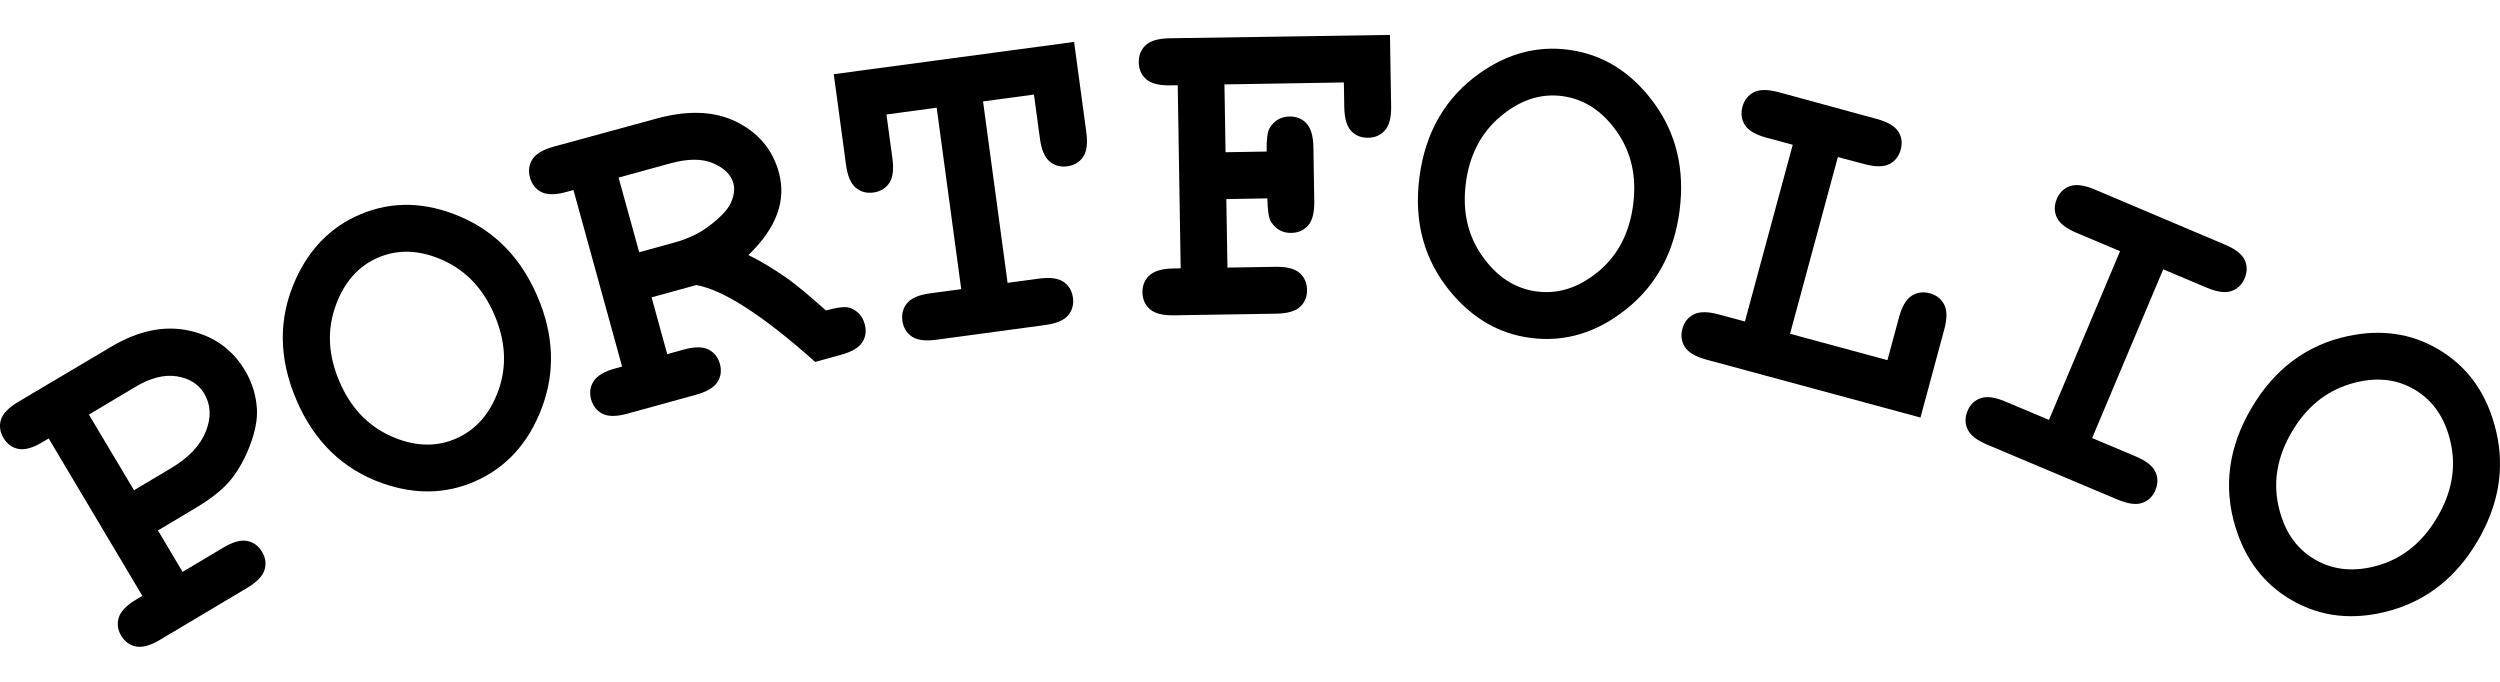
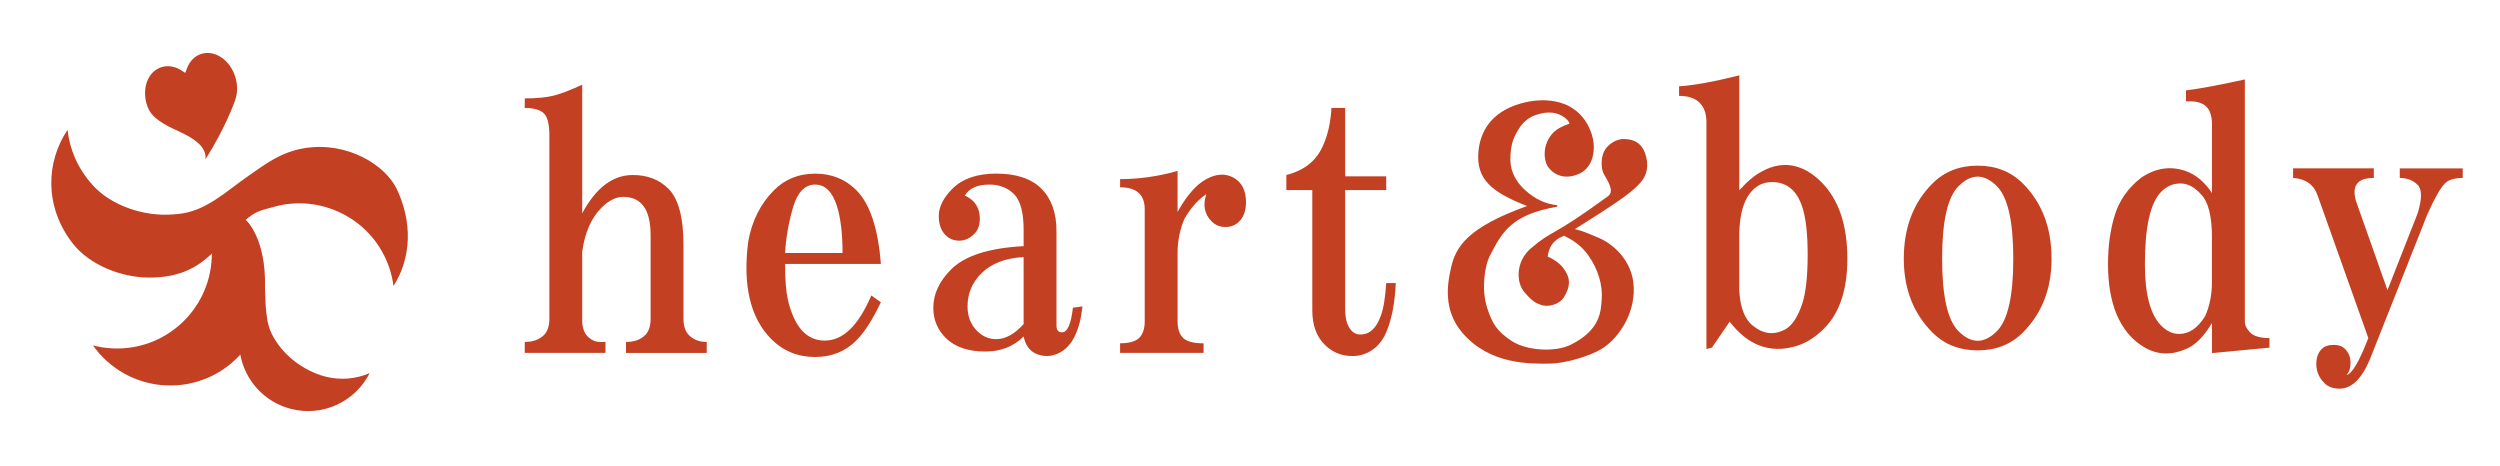
- <svg xmlns="http://www.w3.org/2000/svg" version="1.1" id="レイヤー_1" x="0px" y="0px" viewBox="0 0 550 150" style="enable-background:new 0 0 550 150;" xml:space="preserve">
+ <svg xmlns="http://www.w3.org/2000/svg" version="1.1" id="レイヤー_1" x="0px" y="0px" viewBox="0 0 713.67 132.92" style="enable-background:new 0 0 713.67 132.92;" xml:space="preserve">
+   <style type="text/css">
+ 	.st0{fill:#C34022;}
+ </style>
  <g>
-     <path d="M34.75,116.7l5.42,9.11l8.93-5.32c2.13-1.27,3.89-1.76,5.29-1.48c1.39,0.28,2.49,1.08,3.27,2.41   c0.77,1.29,0.95,2.62,0.53,3.98c-0.42,1.36-1.69,2.67-3.82,3.94l-19.16,11.41c-2.13,1.27-3.89,1.76-5.29,1.48   c-1.39-0.28-2.49-1.08-3.27-2.4c-0.77-1.3-0.94-2.63-0.51-3.99c0.43-1.37,1.7-2.68,3.8-3.93l1.38-0.82L10.71,96.46l-1.38,0.82   c-2.13,1.27-3.89,1.76-5.29,1.48c-1.39-0.28-2.49-1.08-3.27-2.4c-0.79-1.32-0.97-2.67-0.56-4.02s1.69-2.67,3.82-3.94L24.43,76.3   c5.98-3.56,11.7-4.75,17.14-3.57c5.44,1.18,9.56,4.12,12.35,8.81c1.54,2.59,2.41,5.39,2.6,8.39c0.14,2.26-0.34,4.85-1.42,7.77   c-1.08,2.93-2.46,5.46-4.13,7.6c-1.67,2.14-4.28,4.28-7.85,6.4L34.75,116.7z M29.48,107.85l8.2-4.88c3.86-2.3,6.39-4.99,7.61-8.07   c1.22-3.08,1.1-5.85-0.35-8.3c-1.23-2.07-3.23-3.34-5.98-3.8c-2.75-0.46-5.83,0.31-9.22,2.34l-10.18,6.07L29.48,107.85z" />
-     <path d="M118.27,65.29c3.59,8.41,3.9,16.55,0.94,24.42s-7.95,13.3-14.97,16.3c-6.31,2.69-13,2.8-20.07,0.32   c-8.74-3.08-15.07-9.21-18.98-18.39c-3.92-9.18-3.97-18-0.15-26.47c3.1-6.82,7.8-11.57,14.12-14.27c7.02-2.99,14.4-2.84,22.13,0.47   C109,50.97,114.67,56.85,118.27,65.29z M108.8,69.33c-2.46-5.76-6.23-9.78-11.32-12.07c-5.09-2.29-9.85-2.49-14.29-0.59   c-4.4,1.88-7.54,5.46-9.4,10.73c-1.86,5.27-1.58,10.77,0.87,16.5c2.44,5.73,6.21,9.74,11.3,12.03c5.09,2.29,9.84,2.49,14.24,0.61   c4.44-1.89,7.59-5.46,9.47-10.7C111.54,80.59,111.25,75.09,108.8,69.33z" />
-     <path d="M143.35,65.42l3.44,12.49l3.58-0.99c2.39-0.66,4.22-0.67,5.49-0.03c1.27,0.64,2.11,1.7,2.52,3.19   c0.4,1.45,0.22,2.78-0.55,3.98c-0.76,1.2-2.34,2.13-4.73,2.79L138.05,91c-2.39,0.66-4.22,0.67-5.49,0.03   c-1.27-0.64-2.11-1.7-2.52-3.19c-0.4-1.45-0.21-2.78,0.57-3.99c0.78-1.2,2.35-2.13,4.7-2.78l1.55-0.43l-10.7-38.84l-1.55,0.43   c-2.39,0.66-4.22,0.67-5.49,0.03c-1.27-0.64-2.11-1.7-2.52-3.19c-0.41-1.48-0.23-2.83,0.53-4.03c0.76-1.2,2.34-2.13,4.73-2.79   l22.48-6.14c7.01-1.93,12.92-1.69,17.73,0.72c4.81,2.41,7.9,6.1,9.27,11.07c0.85,3.1,0.73,6.17-0.38,9.2   c-1.11,3.03-3.22,6.04-6.32,9.01c2.6,1.26,5.5,3,8.68,5.22c1.99,1.43,4.78,3.75,8.38,6.97c2.52-0.69,4.25-0.89,5.2-0.6   c1.73,0.6,2.84,1.8,3.34,3.61c0.4,1.45,0.23,2.78-0.52,3.97c-0.75,1.2-2.32,2.12-4.71,2.78l-5.67,1.56   c-11.46-10.21-20.19-15.85-26.17-16.91L143.35,65.42z M140.62,55.49l7.75-2.13c2.87-0.79,5.32-1.93,7.34-3.43   c2.71-2,4.42-3.79,5.11-5.37c0.69-1.58,0.87-3,0.52-4.26c-0.52-1.87-2-3.33-4.44-4.38c-2.44-1.05-5.58-1.04-9.43,0.02l-11.38,3.13   L140.62,55.49z" />
-     <path d="M216.27,22.31l5.4,39.92l6.87-0.93c2.46-0.33,4.27-0.1,5.44,0.71c1.17,0.8,1.86,1.97,2.07,3.5   c0.2,1.49-0.16,2.78-1.07,3.87c-0.92,1.09-2.6,1.8-5.06,2.13l-23.89,3.23c-2.46,0.33-4.27,0.1-5.44-0.71   c-1.17-0.8-1.86-1.97-2.07-3.5c-0.2-1.49,0.16-2.78,1.07-3.87c0.92-1.09,2.6-1.8,5.06-2.13l6.82-0.92l-5.4-39.92l-11.05,1.5   l1.31,9.66c0.33,2.46,0.1,4.27-0.71,5.44c-0.8,1.17-1.97,1.86-3.5,2.07c-1.49,0.2-2.78-0.16-3.87-1.07   c-1.09-0.92-1.8-2.6-2.13-5.06l-2.69-19.91l52.87-7.1l2.69,19.86c0.33,2.46,0.1,4.27-0.71,5.44c-0.8,1.17-1.97,1.86-3.5,2.07   c-1.49,0.2-2.78-0.16-3.87-1.07c-1.09-0.92-1.8-2.6-2.13-5.06l-1.31-9.66L216.27,22.31z" />
-     <path d="M269.79,43.8l0.25,15.07l10.55-0.17c2.48-0.04,4.25,0.41,5.32,1.35c1.07,0.94,1.62,2.18,1.64,3.72   c0.02,1.51-0.48,2.75-1.52,3.72c-1.04,0.97-2.8,1.48-5.28,1.52l-22.45,0.36c-2.48,0.04-4.25-0.41-5.32-1.35   c-1.07-0.94-1.62-2.18-1.64-3.72c-0.02-1.51,0.49-2.75,1.55-3.72c1.06-0.97,2.81-1.48,5.25-1.52l1.61-0.03l-0.65-40.28l-1.61,0.03   c-2.48,0.04-4.25-0.41-5.32-1.35c-1.07-0.94-1.62-2.18-1.64-3.72c-0.02-1.54,0.48-2.8,1.52-3.77c1.04-0.97,2.8-1.48,5.27-1.52   l48.47-0.74l0.26,15.72c0.04,2.44-0.41,4.2-1.35,5.27c-0.94,1.07-2.18,1.62-3.72,1.64c-1.51,0.02-2.75-0.47-3.72-1.5   c-0.97-1.02-1.48-2.77-1.52-5.25l-0.09-5.42l-26.27,0.43l0.24,14.92l9.04-0.15c-0.04-2.68,0.18-4.41,0.67-5.18   c1.01-1.66,2.47-2.5,4.38-2.53c1.51-0.02,2.75,0.48,3.72,1.52c0.97,1.04,1.48,2.8,1.52,5.28l0.19,11.85   c0.04,2.48-0.41,4.25-1.35,5.32c-0.94,1.07-2.18,1.62-3.72,1.64c-1.88,0.03-3.35-0.77-4.41-2.39c-0.52-0.76-0.79-2.5-0.84-5.21   L269.79,43.8z" />
-     <path d="M369.5,46.41c-1.19,9.06-5.05,16.23-11.6,21.51c-6.55,5.27-13.61,7.41-21.18,6.42c-6.81-0.89-12.62-4.2-17.44-9.93   c-5.96-7.09-8.29-15.59-7-25.48c1.3-9.89,5.74-17.52,13.33-22.88c6.13-4.3,12.6-6,19.41-5.11c7.57,0.99,13.84,4.88,18.82,11.66   C368.8,29.37,370.69,37.31,369.5,46.41z M359.29,45.07c0.81-6.21-0.39-11.59-3.61-16.15c-3.22-4.56-7.22-7.15-12-7.78   c-4.75-0.62-9.26,0.86-13.55,4.46c-4.29,3.59-6.83,8.48-7.64,14.65c-0.81,6.18,0.4,11.54,3.62,16.1c3.22,4.56,7.2,7.15,11.95,7.77   c4.78,0.63,9.31-0.84,13.6-4.4C355.93,56.17,358.48,51.28,359.29,45.07z" />
-     <path d="M404.33,34.55l-10.52,38.88l21.43,5.8l2.54-9.41c0.65-2.39,1.57-3.97,2.77-4.74c1.2-0.77,2.54-0.95,4.03-0.55   c1.45,0.39,2.5,1.22,3.15,2.49c0.65,1.27,0.65,3.1,0,5.49l-5.23,19.35l-47.08-12.74c-2.39-0.65-3.97-1.57-4.74-2.77   c-0.77-1.2-0.95-2.54-0.55-4.03c0.39-1.45,1.22-2.5,2.49-3.15c1.27-0.65,3.1-0.64,5.49,0l5.77,1.56l10.52-38.88l-5.77-1.56   c-2.39-0.65-3.97-1.57-4.74-2.77c-0.77-1.2-0.95-2.54-0.55-4.03c0.4-1.49,1.24-2.55,2.51-3.2c1.27-0.65,3.1-0.64,5.49,0l21.51,5.87   c2.39,0.65,3.97,1.56,4.75,2.74c0.77,1.18,0.96,2.51,0.56,4c-0.4,1.49-1.24,2.55-2.51,3.2c-1.27,0.65-3.1,0.64-5.49,0L404.33,34.55   z" />
-     <path d="M475.91,59.25l-15.64,37.12l9.58,4.04c2.28,0.96,3.73,2.09,4.33,3.38c0.6,1.29,0.6,2.64,0,4.06   c-0.58,1.39-1.55,2.32-2.89,2.79c-1.34,0.47-3.15,0.22-5.44-0.74L437.2,97.83c-2.28-0.96-3.73-2.09-4.33-3.38   c-0.6-1.29-0.6-2.64-0.01-4.06c0.59-1.39,1.55-2.32,2.89-2.79c1.34-0.47,3.15-0.22,5.44,0.74l9.58,4.04l15.64-37.12l-9.58-4.04   c-2.28-0.96-3.73-2.09-4.33-3.38c-0.6-1.29-0.6-2.64-0.01-4.06s1.57-2.36,2.91-2.83c1.34-0.47,3.16-0.22,5.44,0.74l28.63,12.12   c2.28,0.96,3.73,2.08,4.34,3.35c0.61,1.27,0.61,2.62,0.02,4.04s-1.57,2.36-2.91,2.83c-1.34,0.47-3.16,0.22-5.44-0.74L475.91,59.25z   " />
-     <path d="M545.05,119.06c-4.64,7.88-11.01,12.95-19.1,15.24c-8.09,2.28-15.43,1.49-22-2.39c-5.91-3.49-9.97-8.81-12.16-15.97   c-2.7-8.86-1.52-17.59,3.55-26.19c5.07-8.6,12.14-13.87,21.23-15.82c7.33-1.55,13.95-0.58,19.86,2.91   c6.58,3.88,10.82,9.91,12.74,18.1C551.08,103.11,549.71,111.15,545.05,119.06z M536.18,113.83c3.18-5.39,4.18-10.82,3.01-16.27   c-1.18-5.46-3.84-9.41-7.99-11.86c-4.13-2.43-8.86-2.84-14.21-1.21c-5.35,1.63-9.61,5.12-12.77,10.49   c-3.17,5.37-4.16,10.78-2.98,16.23c1.18,5.46,3.83,9.4,7.95,11.83c4.15,2.45,8.9,2.88,14.23,1.28   C528.74,122.72,533,119.22,536.18,113.83z" />
+     <path class="st0" d="M41.76,29.34c-0.51-2-0.49-4.12,0.2-6.01c1.56-4.28,6.06-5.7,9.87-3.2l1.05,0.69l0.48-1.28   c1.59-4.28,5.99-5.71,9.81-3.16c3.78,2.53,5.51,8.05,3.93,12.31c0,0-2.6,7.59-8.46,16.82c0.68-5.19-7.63-7.83-10.43-9.36   C44.34,34.04,42.59,32.54,41.76,29.34z M113.26,53.96c-3.25-6.82-14-13.58-26.18-11.69c-6.88,1.07-11.36,4.62-15.94,7.78   c-6.67,4.6-12.42,10.39-20.49,11.05l-1.32,0.11c-8.06,0.66-17.6-2.43-22.97-8.47c-4.34-4.88-6.51-10.31-7.07-15.68c0,0,0,0,0,0   c-6.16,9.13-6.69,21.87,1.41,32.36c4.83,6.25,13.95,9.8,21.85,9.82c8.56,0.02,13.58-2.74,17.97-6.87c-0.04,0.4-0.07,0.82-0.08,1.25   c-0.65,14.92-13.27,26.49-28.2,25.84c-1.97-0.09-3.87-0.38-5.7-0.86c4.66,6.6,12.22,11.05,20.91,11.42   c8.33,0.36,15.94-3.08,21.15-8.79c0,0,0,0,0,0c1.34,7.29,6.77,13.52,14.43,15.49c9.13,2.36,18.42-2.1,22.49-10.2c0,0,0,0,0,0   c-3.87,1.66-8.29,2.11-12.68,0.97c-6.37-1.65-12.58-6.44-15.42-12.52c-1.06-2.26-1.37-4.91-1.59-7.92   c-0.03-0.48-0.17-3.88-0.17-4.39c0-0.01-0.02-0.31-0.01-0.57c0.34-14.36-5.51-19.34-5.51-19.34c2.9-2.5,4.35-2.69,8.26-3.76   c11.84-3.24,24.57,2.06,30.62,12.74c1.82,3.21,2.87,6.56,3.31,9.91C117.4,73.73,117.82,63.51,113.26,53.96z" />
+     <path class="st0" d="M172.85,100.74H149.8v-3.13c2.34,0,4.16-0.65,5.47-1.95c1.04-1.04,1.56-2.6,1.56-4.69V38.63   c0-3.12-0.52-5.21-1.56-6.25c-1.04-1.04-2.87-1.56-5.47-1.56v-2.73c3.38,0,6.12-0.26,8.2-0.78c2.08-0.52,4.82-1.56,8.2-3.13v36.72   c3.91-7.29,8.72-10.94,14.45-10.94c4.16,0,7.55,1.31,10.16,3.91c2.86,2.87,4.3,8.2,4.3,16.02v21.09c0,2.09,0.52,3.65,1.56,4.69   c1.3,1.31,2.99,1.95,5.08,1.95v3.13H178.7v-3.13c2.34,0,4.16-0.65,5.47-1.95c1.04-1.04,1.56-2.6,1.56-4.69V67.14   c0-7.29-2.61-10.94-7.81-10.94c-2.09,0-4.17,1.04-6.25,3.13c-2.87,2.87-4.69,7.03-5.47,12.5v19.53c0,2.09,0.52,3.65,1.56,4.69   c1.04,1.04,2.21,1.56,3.52,1.56h1.56V100.74z M251.46,86.28c-2.34,4.95-4.69,8.59-7.03,10.94c-3.13,3.12-7.03,4.69-11.72,4.69   c-4.95,0-9.12-1.7-12.5-5.08c-5.99-5.99-8.2-15.24-6.64-27.73c1.04-5.99,3.52-10.94,7.42-14.84c3.13-3.12,7.03-4.69,11.72-4.69   c4.69,0,8.59,1.56,11.72,4.69c3.91,3.91,6.25,10.94,7.03,21.09h-27.34c0,4.43,0.26,7.81,0.78,10.16   c1.82,7.81,5.33,11.72,10.55,11.72c5.21,0,9.63-4.3,13.28-12.89L251.46,86.28z M240.52,72.22c0-5.47-0.53-9.89-1.56-13.28   c-1.31-4.16-3.39-6.25-6.25-6.25c-2.87,0-4.95,2.09-6.25,6.25c-1.31,4.43-2.09,8.86-2.34,13.28H240.52z M309.02,87.46   c-0.78,7.03-3,11.46-6.64,13.28c-2.09,1.04-4.17,1.17-6.25,0.39c-2.09-0.78-3.39-2.47-3.91-5.08c-2.87,2.87-6.51,4.3-10.94,4.3   c-4.95,0-8.73-1.3-11.33-3.91c-2.34-2.34-3.52-5.21-3.52-8.59c0-3.91,1.69-7.55,5.08-10.94c3.91-3.91,10.8-6.12,20.7-6.64v-4.69   c0-4.94-0.92-8.33-2.73-10.16c-1.82-1.82-4.17-2.73-7.03-2.73c-3.39,0-5.73,1.04-7.03,3.12c1.04,0.52,1.82,1.04,2.34,1.56   c1.3,1.31,1.95,3,1.95,5.08c0,1.83-0.52,3.26-1.56,4.3c-1.31,1.31-2.73,1.95-4.3,1.95c-1.56,0-2.87-0.52-3.91-1.56   c-1.31-1.3-1.95-3.13-1.95-5.47c0-2.6,1.3-5.21,3.91-7.81c2.86-2.86,7.03-4.3,12.5-4.3c5.72,0,10.02,1.43,12.89,4.3   c2.86,2.87,4.3,6.9,4.3,12.11v26.95c0,1.31,0.52,1.95,1.56,1.95c1.56,0,2.6-2.34,3.13-7.03L309.02,87.46z M292.22,73.39   c-5.21,0.26-9.25,1.82-12.11,4.69c-2.61,2.61-3.91,5.73-3.91,9.37c0,2.87,0.91,5.21,2.73,7.03c1.56,1.56,3.38,2.34,5.47,2.34   c2.6,0,5.21-1.43,7.81-4.3V73.39z M343.58,100.74h-23.83V98c2.6,0,4.42-0.52,5.47-1.56c1.04-1.04,1.56-2.6,1.56-4.69V59.72   c0-4.16-2.34-6.25-7.03-6.25v-2.34c5.47,0,10.94-0.78,16.41-2.34V60.5c2.6-4.69,5.33-7.81,8.2-9.37c2.86-1.56,5.47-1.69,7.81-0.39   c2.34,1.31,3.52,3.65,3.52,7.03c0,2.34-0.65,4.17-1.95,5.47c-1.04,1.04-2.34,1.56-3.91,1.56c-1.56,0-2.87-0.52-3.91-1.56   c-2.09-2.08-2.61-4.69-1.56-7.81c-2.34,1.56-4.43,3.91-6.25,7.03c-1.31,3.13-1.95,6.38-1.95,9.77v19.53c0,2.09,0.52,3.65,1.56,4.69   c1.04,1.04,2.99,1.56,5.86,1.56V100.74z M374.63,54.25h-7.42v-4.3c5.21-1.3,8.72-4.16,10.55-8.59c1.3-2.86,2.08-6.38,2.34-10.55   H384v19.53h11.72v3.91H384v33.99c0,2.61,0.52,4.56,1.56,5.86c1.04,1.31,2.47,1.7,4.3,1.17c1.82-0.52,3.25-2.21,4.3-5.08   c0.78-2.08,1.3-5.21,1.56-9.38h2.73c-0.26,5.73-1.17,10.42-2.73,14.06c-1.56,3.65-4.17,5.86-7.81,6.64   c-3.91,0.52-7.17-0.52-9.77-3.13c-2.34-2.34-3.52-5.6-3.52-9.77V54.25z M468.78,42.08c-1.29-1.83-3.18-2.43-5.6-2.38   c-1.57,0.04-4.15,1.26-5.28,3.55c-0.94,1.91-0.91,5.07,0.07,6.66c1.82,2.98,2.61,4.96,1.02,6.13c-16.26,11.93-15.64,9.41-22,14.88   c-4.36,3.75-4.21,9.77-1.8,12.52c2.41,2.74,3.19,3.02,4.61,3.56c2.15,0.82,5.34-0.08,6.64-2.14c1.89-3.01,1.61-5.04,0.94-6.5   c-1.22-2.66-3.2-4.05-5.58-5.12c0.38-2.43,1.24-4.61,4.7-5.95c0.69,0.49,4,1.62,6.75,5.39c2.97,4.08,4.35,8.77,3.97,13.03   c-0.26,2.95-0.23,8.45-8.8,12.69c-4.62,2.28-12.66,1.64-16.73-0.97c-4.38-2.8-5.73-5.14-7.17-9.61   c-1.68-5.22-0.71-11.87,0.75-14.73c3.54-6.91,6.23-11.81,19.26-14.09l0-0.42c-3.34-0.35-6.27-1.72-9.05-4.21   c-3.6-3.22-4.27-6.55-4.31-8.54c-0.09-4.77,1.15-7.06,2.45-9.12c1.13-1.79,2.66-3.12,4.63-3.82c3.89-1.4,6.53-0.72,8.37,0.64   c0.8,0.59,1.34,1.25,1.43,1.79c-1.05,0.33-2.02,0.73-2.88,1.21c-3.25,1.82-4.95,5.89-3.92,9.63c0.13,0.48,0.31,0.92,0.55,1.3   c0.95,1.52,4.06,4.43,9.12,2.08c3.08-1.43,4.3-4.97,4.03-8.45c-0.25-3.22-2.15-7.7-6.01-10.16c-3-2.05-8.44-3.26-14.99-1.34   c-8.38,2.46-11.42,8.08-11.91,13.72c-0.68,7.87,3.74,11.53,13.89,15.5c-17.09,6.18-20.39,11.62-21.74,17.76   c-0.93,4.19-2.4,11.83,3.3,18.47c7.78,9.06,19.22,8.83,25.05,8.76c4.16-0.05,11.01-2.02,14.64-4.18c4.18-2.49,9.55-9.31,9.2-17.68   c-0.33-7.84-6.25-12.61-10.49-14.26c-2.1-0.82-3.4-1.55-6.3-2.29c12.84-8.03,17.24-11.06,19.42-14.19   C471.23,47.99,469.93,43.7,468.78,42.08z M488.69,99.24l-1.56,0.39V34.79c0-2.34-0.65-4.16-1.95-5.47   c-1.31-1.3-3.26-1.95-5.86-1.95v-2.73c4.16-0.26,9.89-1.3,17.19-3.13v32.81c2.34-2.6,4.55-4.43,6.64-5.47   c2.86-1.56,5.73-2.08,8.59-1.56c2.86,0.52,5.6,2.09,8.2,4.69c4.94,4.95,7.42,12.24,7.42,21.88c0,8.86-2.22,15.5-6.64,19.92   c-2.61,2.61-5.34,4.3-8.2,5.08c-7.29,2.08-13.54-0.26-18.75-7.03L488.69,99.24z M496.5,82.83c0.26,4.95,1.56,8.34,3.91,10.16   c2.86,2.34,5.86,2.73,8.98,1.17c2.08-1.04,3.77-3.52,5.08-7.42c1.04-3.12,1.56-7.81,1.56-14.06c0-5.99-0.52-10.55-1.56-13.67   c-1.56-4.69-4.43-7.03-8.59-7.03c-1.31,0-2.48,0.26-3.52,0.78c-3.91,2.09-5.86,7.03-5.86,14.84V82.83z M564.56,100.02   c-5.21,0-9.51-1.7-12.89-5.08c-5.47-5.47-8.2-12.5-8.2-21.09c0-8.85,2.73-16.02,8.2-21.48c3.38-3.38,7.68-5.08,12.89-5.08   c5.21,0,9.5,1.7,12.89,5.08c5.47,5.47,8.2,12.63,8.2,21.48c0,8.59-2.73,15.62-8.2,21.09C574.07,98.32,569.77,100.02,564.56,100.02z    M554.41,73.85c0,10.68,1.56,17.58,4.69,20.7c1.82,1.82,3.64,2.73,5.47,2.73c1.82,0,3.64-0.91,5.47-2.73   c3.13-3.13,4.69-10.02,4.69-20.7c0-10.67-1.56-17.58-4.69-20.7c-1.82-1.82-3.65-2.73-5.47-2.73c-1.83,0-3.65,0.92-5.47,2.73   C555.97,56.27,554.41,63.17,554.41,73.85z M647.86,99.24l-16.41,1.56v-8.59c-2.34,3.91-4.82,6.38-7.42,7.42   c-4.17,1.82-8.07,1.69-11.72-0.39c-3.65-2.08-6.38-5.33-8.2-9.77c-1.56-3.91-2.34-8.59-2.34-14.06c0-5.21,0.65-9.89,1.95-14.06   c1.3-4.16,3.77-7.68,7.42-10.55c4.16-2.86,8.46-3.52,12.89-1.95c2.86,1.04,5.33,3.12,7.42,6.25V35.57c0-2.34-0.52-4.03-1.56-5.08   c-1.04-1.04-2.61-1.56-4.69-1.56h-1.17V25.8c4.16-0.52,9.77-1.56,16.8-3.12v69.14c0,1.04,0.52,2.09,1.56,3.13   c1.04,1.04,2.86,1.56,5.47,1.56V99.24z M631.45,67.99c0-6.25-1.04-10.41-3.13-12.5c-1.82-2.08-3.78-3.12-5.86-3.12   c-2.09,0-3.91,0.78-5.47,2.34c-3.12,3.12-4.69,10.03-4.69,20.7c0,8.59,1.56,14.45,4.69,17.58c1.56,1.56,3.25,2.34,5.08,2.34   c2.86,0,5.33-1.69,7.42-5.08c1.3-2.86,1.95-6.12,1.95-9.77V67.99z M685.06,48.07h17.97v2.73c-2.34,0-4.04,0.52-5.08,1.56   c-1.31,1.31-3,4.3-5.08,8.98l-16.41,41.41c-2.34,5.47-5.21,8.2-8.59,8.2c-1.83,0-3.26-0.52-4.3-1.56   c-1.56-1.56-2.34-3.39-2.34-5.47c0-1.83,0.52-3.26,1.56-4.3c0.78-0.78,1.95-1.17,3.52-1.17c1.3,0,2.34,0.39,3.13,1.17   c1.04,1.04,1.56,2.34,1.56,3.91c0,1.56-0.39,2.73-1.17,3.52c1.56-0.26,3.64-3.78,6.25-10.55l-14.45-40.63   c-1.04-3.12-3.39-4.82-7.03-5.08v-2.73h23.05v2.73c-4.69,0-6.38,2.22-5.08,6.64l8.98,25.39l8.59-21.87c1.3-4.16,1.3-6.9,0-8.2   c-1.31-1.3-3-1.95-5.08-1.95V48.07z" />
  </g>
</svg>
